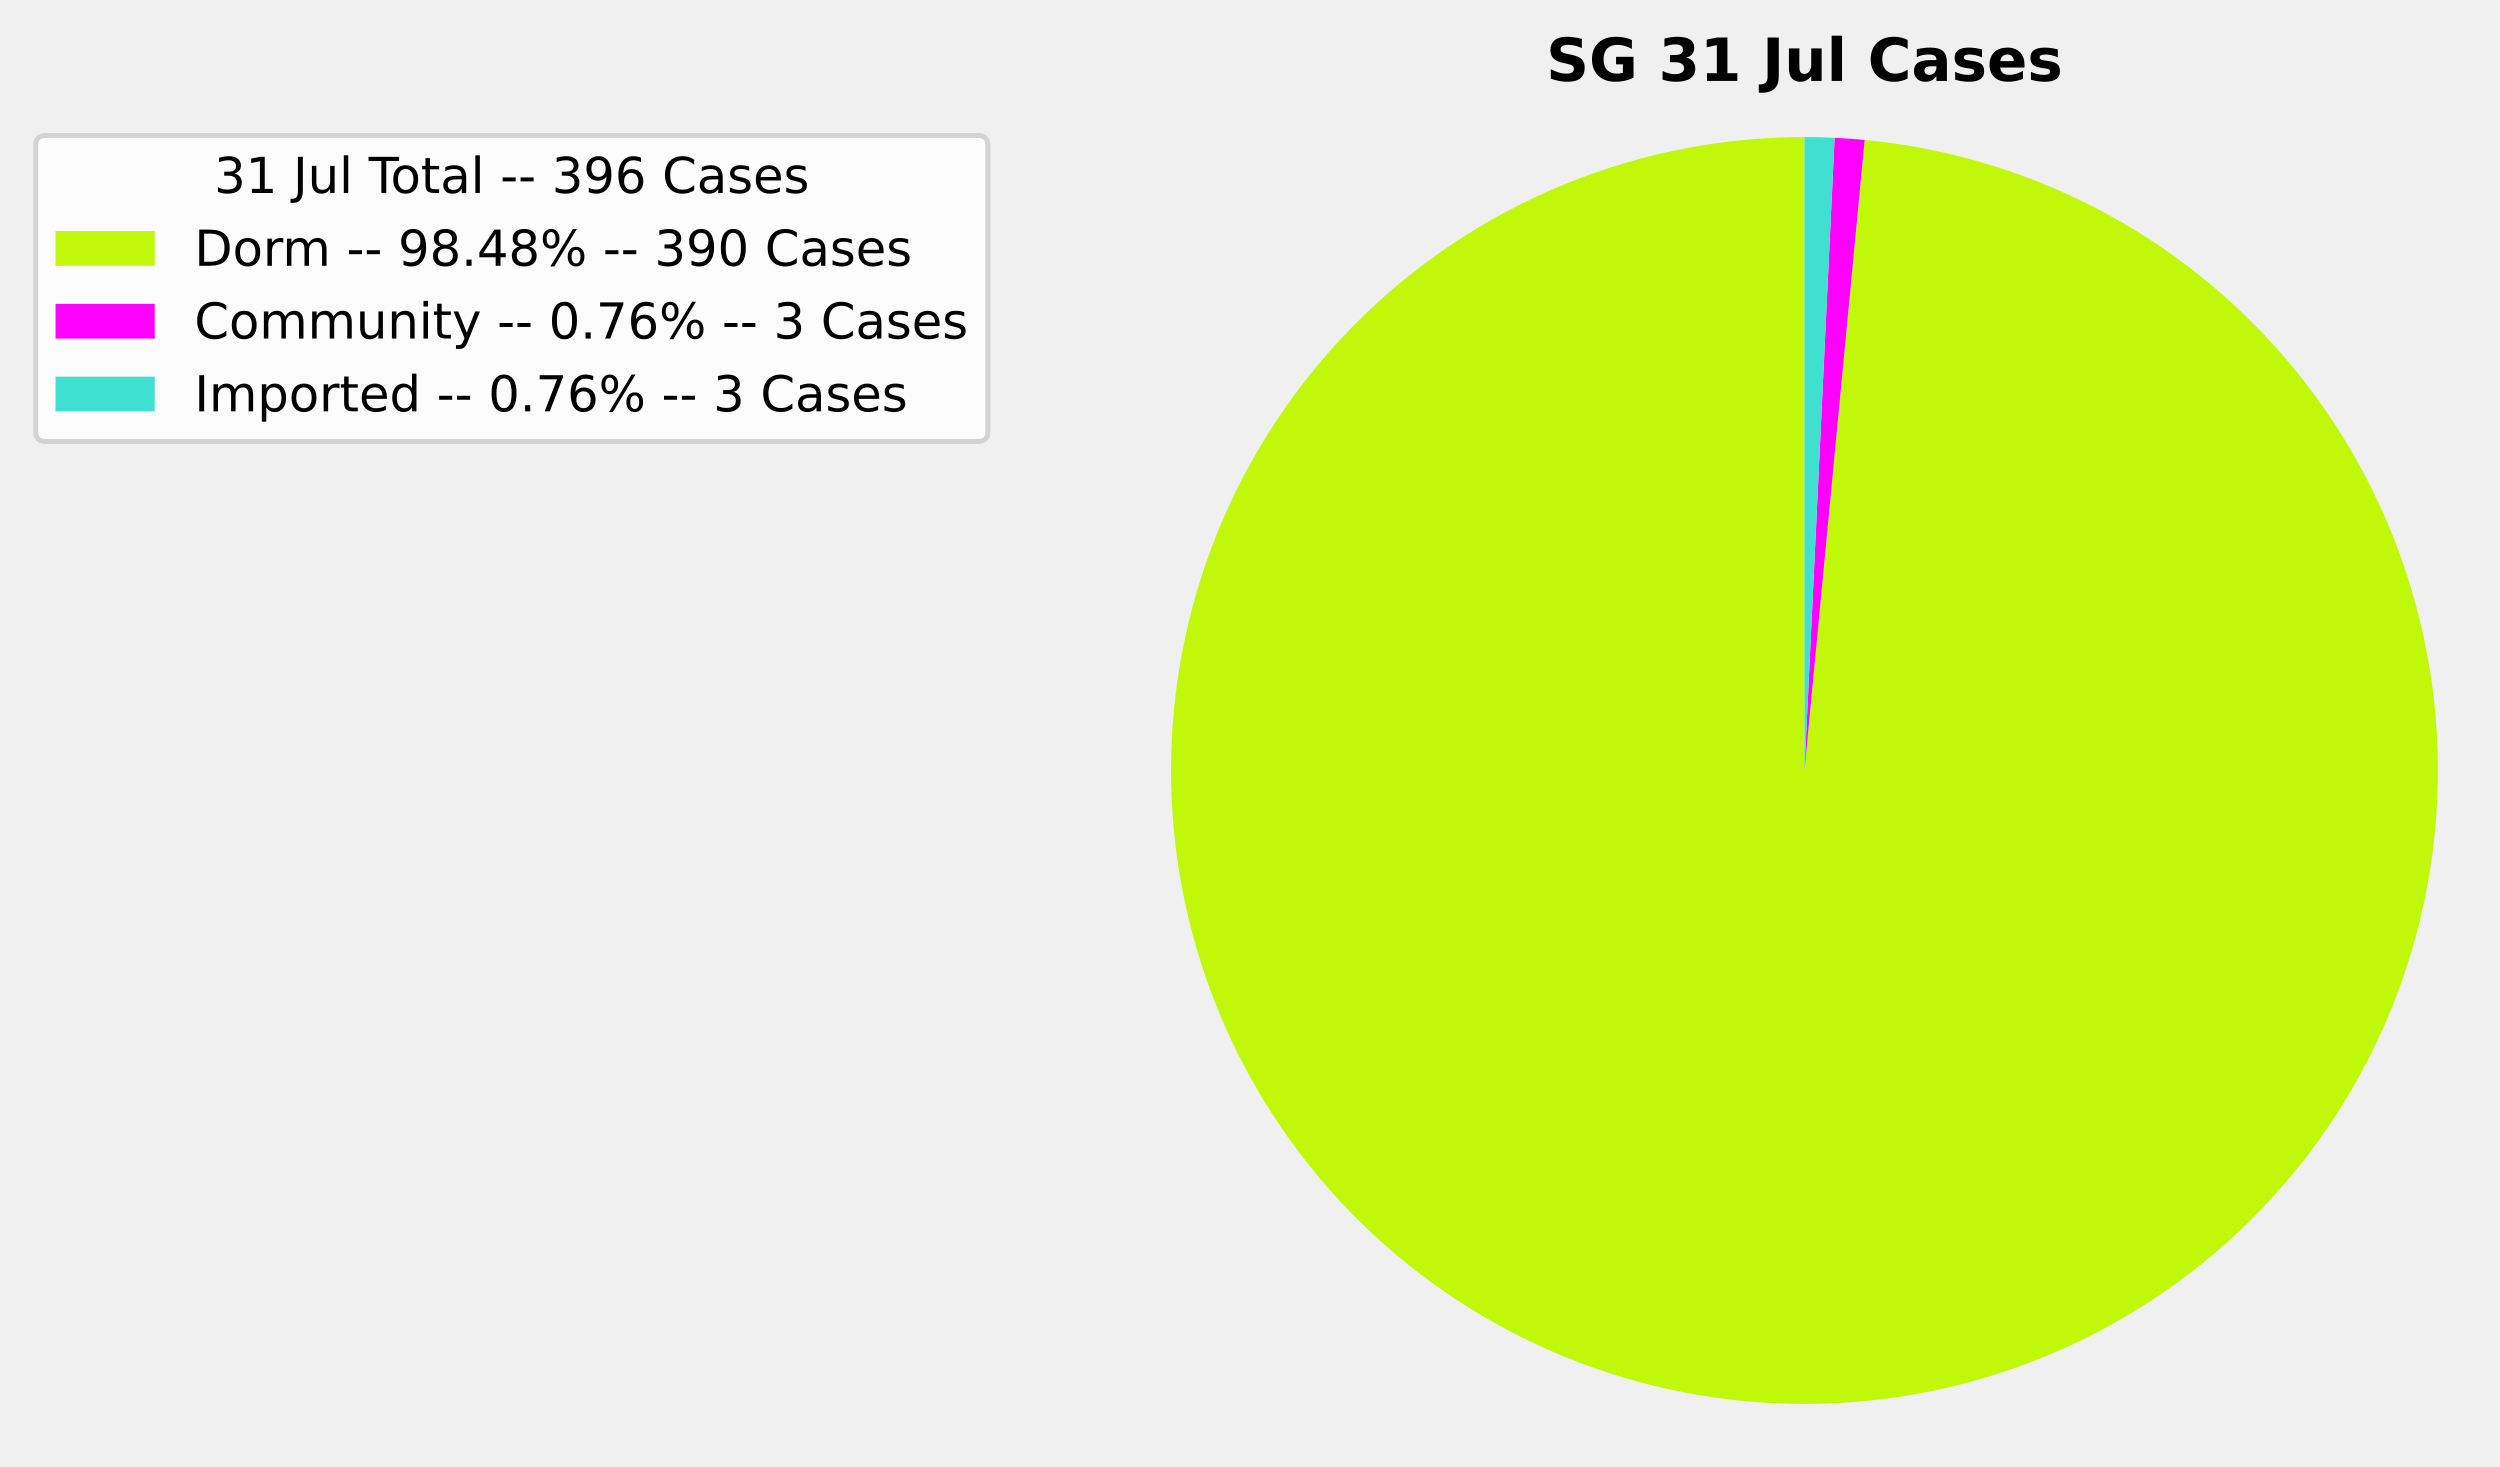
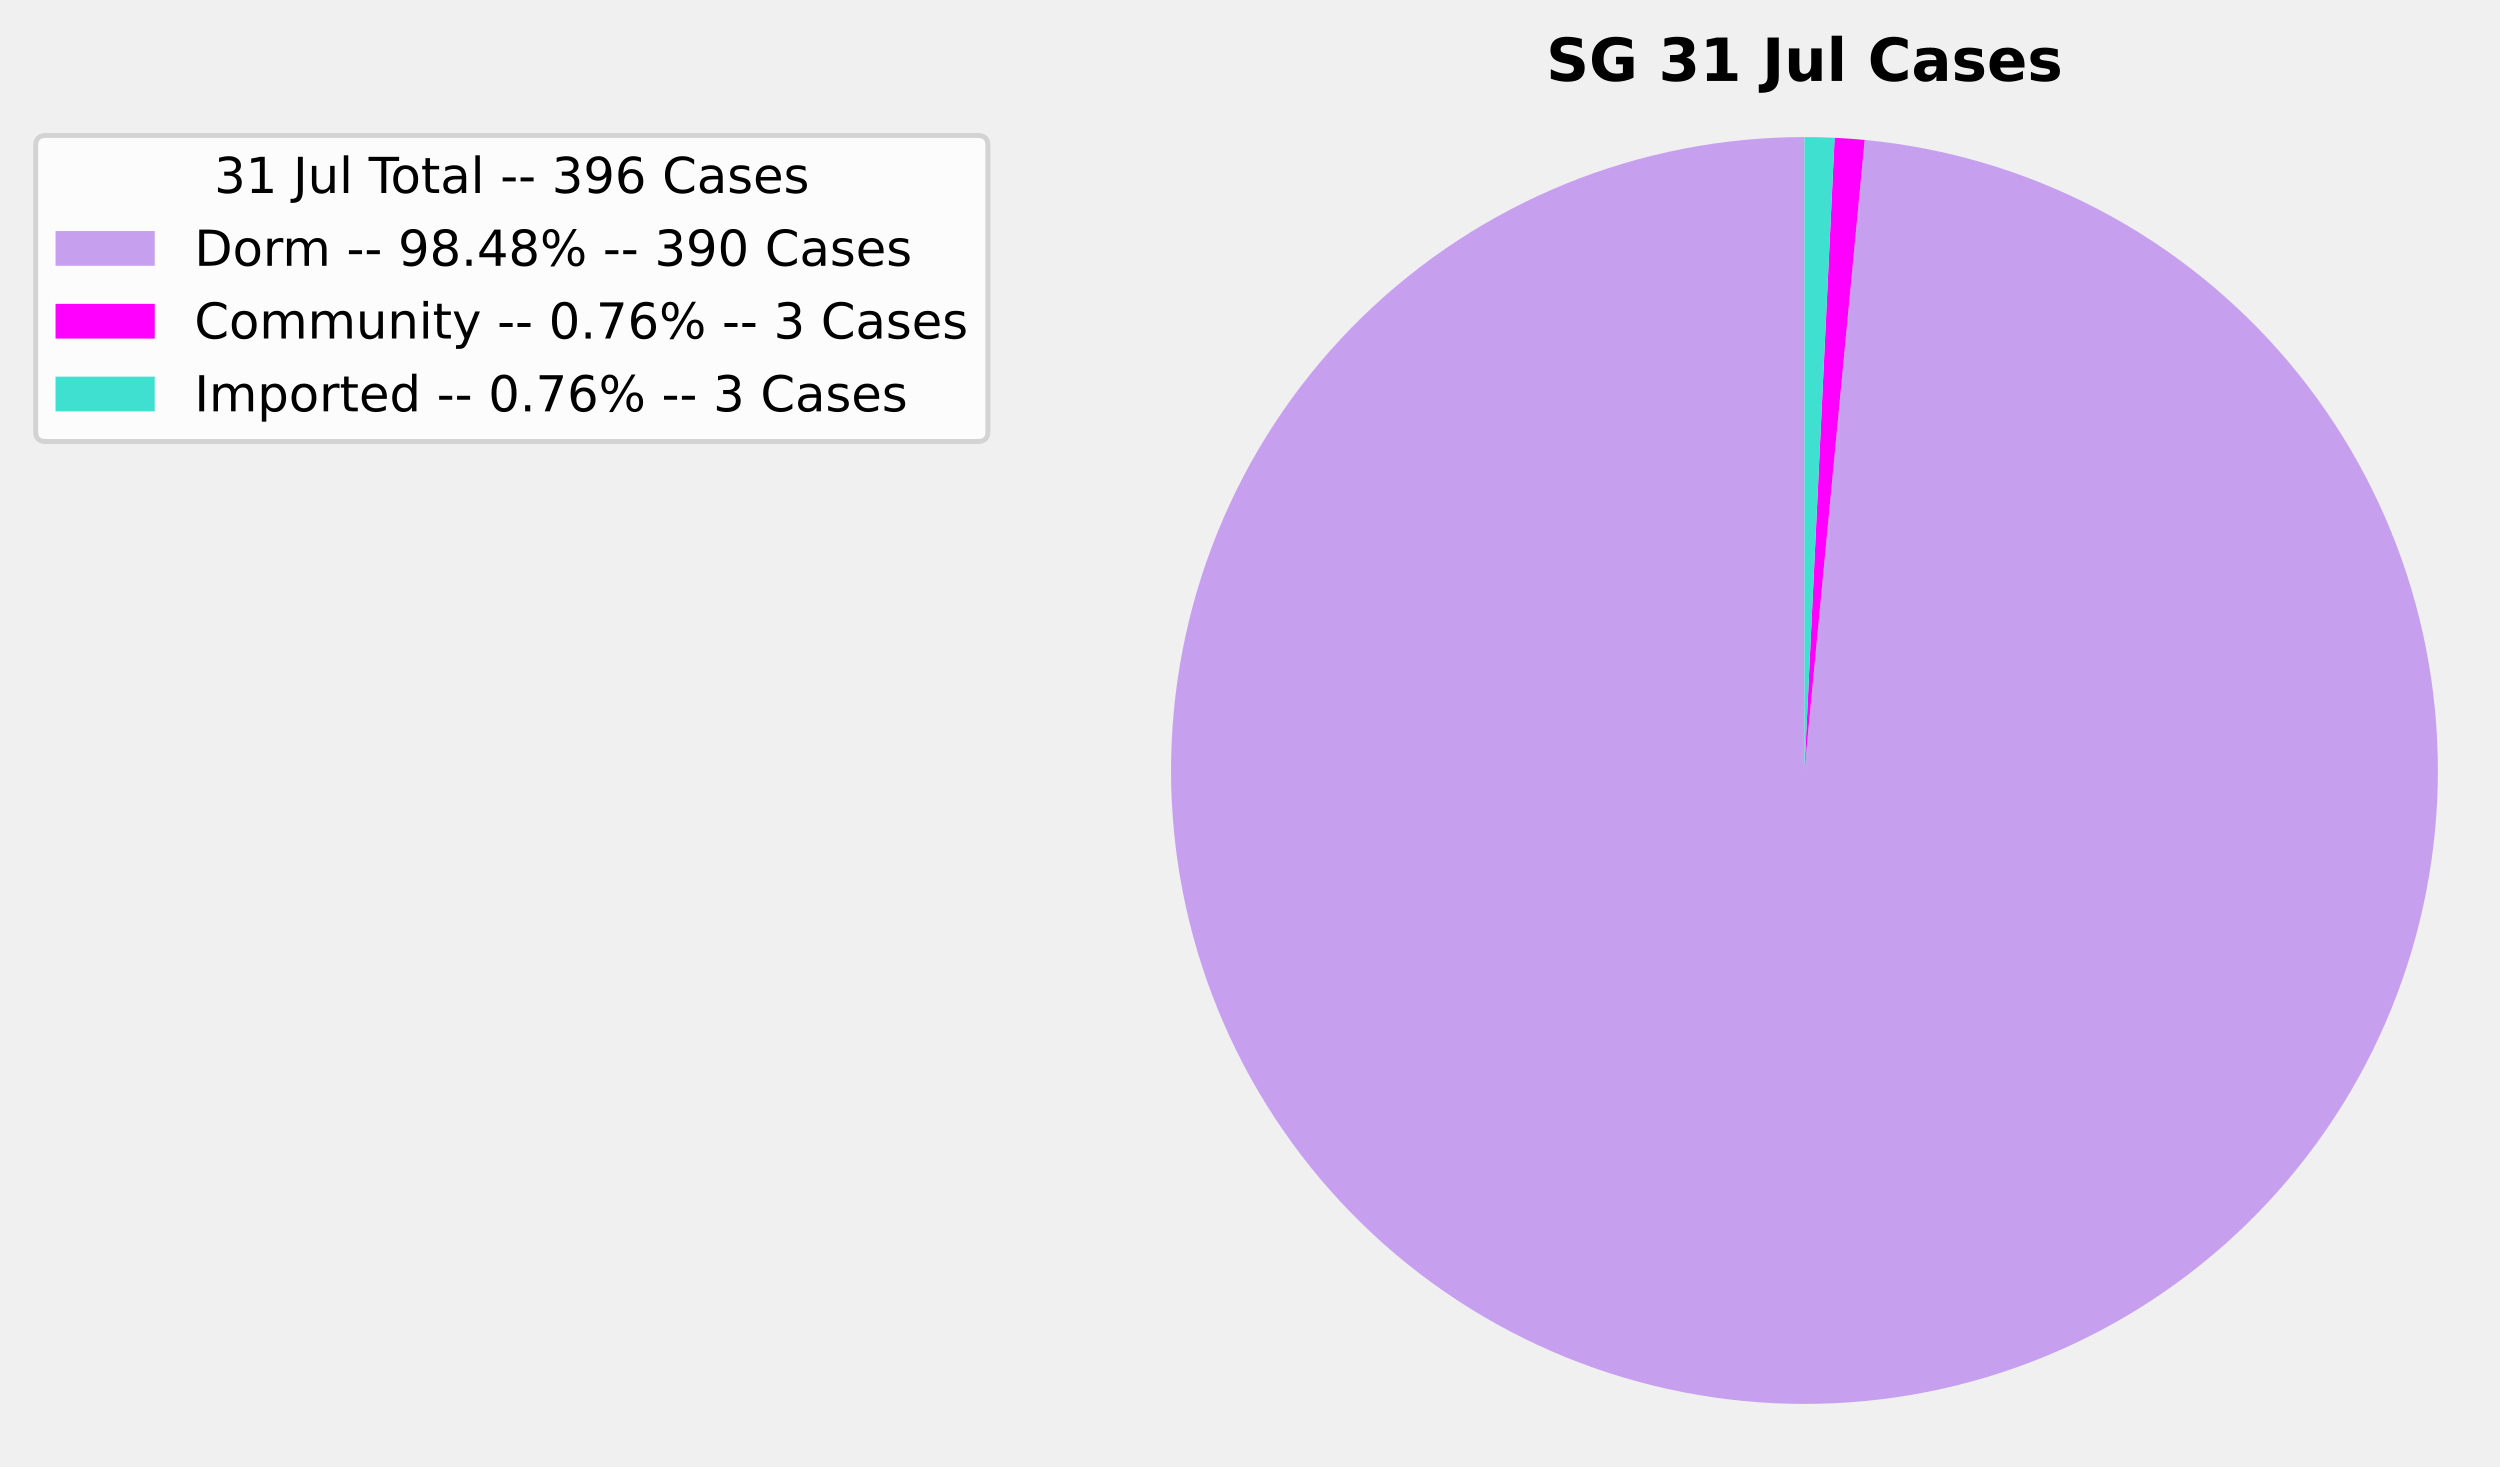
<svg xmlns="http://www.w3.org/2000/svg" xmlns:xlink="http://www.w3.org/1999/xlink" height="295.63pt" version="1.1" viewBox="0 0 504.133 295.63" width="504.133pt">
  <defs>
    <style type="text/css">
*{stroke-linecap:butt;stroke-linejoin:round;}
  </style>
  </defs>
  <g id="figure_1">
    <g id="patch_1">
      <path d="M -0 295.63  L 504.133 295.63  L 504.133 0  L -0 0  z " style="fill:none;" />
    </g>
    <g id="axes_1">
      <g id="patch_2">
-         <path d="M 363.877 27.64  C 347.358 27.64 330.996 30.844 315.698 37.075  C 300.4 43.305 286.455 52.444 274.636 63.984  C 262.818 75.525 253.35 89.248 246.757 104.394  C 240.165 119.539 236.572 135.821 236.179 152.334  C 235.786 168.848 238.6 185.282 244.464 200.724  C 250.329 216.166 259.133 230.325 270.389 242.414  C 281.645 254.504 295.139 264.296 310.124 271.247  C 325.108 278.198 341.299 282.177 357.799 282.963  C 374.298 283.749 390.794 281.327 406.372 275.832  C 421.949 270.337 436.313 261.871 448.667 250.907  C 461.021 239.942 471.132 226.684 478.438 211.869  C 485.743 197.055 490.106 180.963 491.285 164.487  C 492.463 148.011 490.435 131.461 485.312 115.758  C 480.188 100.054 472.068 85.492 461.4 72.881  C 450.732 60.27 437.719 49.846 423.082 42.19  C 408.445 34.534 392.462 29.789 376.018 28.219  L 363.877 155.374  L 363.877 27.64  z " style="fill:#c1f80a;" />
+         <path d="M 363.877 27.64  C 347.358 27.64 330.996 30.844 315.698 37.075  C 300.4 43.305 286.455 52.444 274.636 63.984  C 262.818 75.525 253.35 89.248 246.757 104.394  C 240.165 119.539 236.572 135.821 236.179 152.334  C 235.786 168.848 238.6 185.282 244.464 200.724  C 250.329 216.166 259.133 230.325 270.389 242.414  C 281.645 254.504 295.139 264.296 310.124 271.247  C 325.108 278.198 341.299 282.177 357.799 282.963  C 374.298 283.749 390.794 281.327 406.372 275.832  C 421.949 270.337 436.313 261.871 448.667 250.907  C 461.021 239.942 471.132 226.684 478.438 211.869  C 485.743 197.055 490.106 180.963 491.285 164.487  C 492.463 148.011 490.435 131.461 485.312 115.758  C 480.188 100.054 472.068 85.492 461.4 72.881  C 450.732 60.27 437.719 49.846 423.082 42.19  C 408.445 34.534 392.462 29.789 376.018 28.219  L 363.877 155.374  L 363.877 27.64  z " style="fill:#c79fef;" />
      </g>
      <g id="patch_3">
        <path d="M 376.018 28.219  C 375.01 28.122 374 28.038 372.989 27.966  C 371.978 27.894 370.967 27.833 369.954 27.785  L 363.877 155.374  L 376.018 28.219  z " style="fill:#ff00ff;" />
      </g>
      <g id="patch_4">
        <path d="M 369.954 27.785  C 368.942 27.737 367.929 27.701 366.916 27.677  C 365.903 27.652 364.89 27.64 363.877 27.64  L 363.877 155.374  L 369.954 27.785  z " style="fill:#40e0d0;" />
      </g>
      <g id="matplotlib.axis_1" />
      <g id="matplotlib.axis_2" />
      <g id="text_1">
        <defs>
          <path d="M 59.906 70.609  L 59.906 55.172  Q 53.906 57.859 48.188 59.219  Q 42.484 60.594 37.406 60.594  Q 30.672 60.594 27.438 58.734  Q 24.219 56.891 24.219 52.984  Q 24.219 50.047 26.391 48.406  Q 28.562 46.781 34.281 45.609  L 42.281 44  Q 54.438 41.547 59.562 36.562  Q 64.703 31.594 64.703 22.406  Q 64.703 10.359 57.547 4.469  Q 50.391 -1.422 35.688 -1.422  Q 28.766 -1.422 21.781 -0.094  Q 14.797 1.219 7.812 3.812  L 7.812 19.672  Q 14.797 15.969 21.312 14.078  Q 27.828 12.203 33.891 12.203  Q 40.047 12.203 43.312 14.25  Q 46.578 16.312 46.578 20.125  Q 46.578 23.531 44.359 25.391  Q 42.141 27.25 35.5 28.719  L 28.219 30.328  Q 17.281 32.672 12.219 37.797  Q 7.172 42.922 7.172 51.609  Q 7.172 62.5 14.203 68.359  Q 21.234 74.219 34.422 74.219  Q 40.438 74.219 46.781 73.312  Q 53.125 72.406 59.906 70.609  z " id="DejaVuSans-Bold-83" />
          <path d="M 74.703 5.422  Q 67.672 2 60.109 0.281  Q 52.547 -1.422 44.484 -1.422  Q 26.266 -1.422 15.625 8.766  Q 4.984 18.953 4.984 36.375  Q 4.984 54 15.812 64.109  Q 26.656 74.219 45.516 74.219  Q 52.781 74.219 59.438 72.844  Q 66.109 71.484 72.016 68.797  L 72.016 53.719  Q 65.922 57.172 59.891 58.875  Q 53.859 60.594 47.797 60.594  Q 36.578 60.594 30.5 54.312  Q 24.422 48.047 24.422 36.375  Q 24.422 24.812 30.281 18.5  Q 36.141 12.203 46.922 12.203  Q 49.859 12.203 52.375 12.562  Q 54.891 12.938 56.891 13.719  L 56.891 27.875  L 45.406 27.875  L 45.406 40.484  L 74.703 40.484  z " id="DejaVuSans-Bold-71" />
          <path id="DejaVuSans-Bold-32" />
          <path d="M 46.578 39.312  Q 53.953 37.406 57.781 32.688  Q 61.625 27.984 61.625 20.703  Q 61.625 9.859 53.312 4.219  Q 45.016 -1.422 29.109 -1.422  Q 23.484 -1.422 17.844 -0.516  Q 12.203 0.391 6.688 2.203  L 6.688 16.703  Q 11.969 14.062 17.156 12.719  Q 22.359 11.375 27.391 11.375  Q 34.859 11.375 38.844 13.953  Q 42.828 16.547 42.828 21.391  Q 42.828 26.375 38.75 28.938  Q 34.672 31.5 26.703 31.5  L 19.188 31.5  L 19.188 43.609  L 27.094 43.609  Q 34.188 43.609 37.641 45.828  Q 41.109 48.047 41.109 52.594  Q 41.109 56.781 37.734 59.078  Q 34.375 61.375 28.219 61.375  Q 23.688 61.375 19.047 60.344  Q 14.406 59.328 9.812 57.328  L 9.812 71.094  Q 15.375 72.656 20.844 73.438  Q 26.312 74.219 31.594 74.219  Q 45.797 74.219 52.844 69.547  Q 59.906 64.891 59.906 55.516  Q 59.906 49.125 56.531 45.047  Q 53.172 40.969 46.578 39.312  z " id="DejaVuSans-Bold-51" />
          <path d="M 11.719 12.984  L 28.328 12.984  L 28.328 60.109  L 11.281 56.594  L 11.281 69.391  L 28.219 72.906  L 46.094 72.906  L 46.094 12.984  L 62.703 12.984  L 62.703 0  L 11.719 0  z " id="DejaVuSans-Bold-49" />
          <path d="M 9.188 72.906  L 27.984 72.906  L 27.984 7.078  Q 27.984 -6.547 20.578 -13.281  Q 13.188 -20.016 -1.812 -20.016  L -5.609 -20.016  L -5.609 -5.812  L -2.688 -5.812  Q 3.172 -5.812 6.172 -2.531  Q 9.188 0.734 9.188 7.078  z " id="DejaVuSans-Bold-74" />
          <path d="M 7.812 21.297  L 7.812 54.688  L 25.391 54.688  L 25.391 49.219  Q 25.391 44.781 25.344 38.062  Q 25.297 31.344 25.297 29.109  Q 25.297 22.516 25.641 19.609  Q 25.984 16.703 26.812 15.375  Q 27.875 13.672 29.609 12.734  Q 31.344 11.812 33.594 11.812  Q 39.062 11.812 42.188 16.016  Q 45.312 20.219 45.312 27.688  L 45.312 54.688  L 62.797 54.688  L 62.797 0  L 45.312 0  L 45.312 7.906  Q 41.359 3.125 36.938 0.844  Q 32.516 -1.422 27.203 -1.422  Q 17.719 -1.422 12.766 4.391  Q 7.812 10.203 7.812 21.297  z " id="DejaVuSans-Bold-117" />
          <path d="M 8.406 75.984  L 25.875 75.984  L 25.875 0  L 8.406 0  z " id="DejaVuSans-Bold-108" />
          <path d="M 67 4  Q 61.812 1.312 56.203 -0.047  Q 50.594 -1.422 44.484 -1.422  Q 26.266 -1.422 15.625 8.766  Q 4.984 18.953 4.984 36.375  Q 4.984 53.859 15.625 64.031  Q 26.266 74.219 44.484 74.219  Q 50.594 74.219 56.203 72.844  Q 61.812 71.484 67 68.797  L 67 53.719  Q 61.766 57.281 56.688 58.938  Q 51.609 60.594 46 60.594  Q 35.938 60.594 30.172 54.141  Q 24.422 47.703 24.422 36.375  Q 24.422 25.094 30.172 18.641  Q 35.938 12.203 46 12.203  Q 51.609 12.203 56.688 13.859  Q 61.766 15.531 67 19.094  z " id="DejaVuSans-Bold-67" />
          <path d="M 32.906 24.609  Q 27.438 24.609 24.672 22.75  Q 21.922 20.906 21.922 17.281  Q 21.922 13.969 24.141 12.078  Q 26.375 10.203 30.328 10.203  Q 35.25 10.203 38.625 13.734  Q 42 17.281 42 22.609  L 42 24.609  z M 59.625 31.203  L 59.625 0  L 42 0  L 42 8.109  Q 38.484 3.125 34.078 0.844  Q 29.688 -1.422 23.391 -1.422  Q 14.891 -1.422 9.594 3.531  Q 4.297 8.5 4.297 16.406  Q 4.297 26.031 10.906 30.516  Q 17.531 35.016 31.688 35.016  L 42 35.016  L 42 36.375  Q 42 40.531 38.719 42.453  Q 35.453 44.391 28.516 44.391  Q 22.906 44.391 18.062 43.266  Q 13.234 42.141 9.078 39.891  L 9.078 53.219  Q 14.703 54.594 20.359 55.297  Q 26.031 56 31.688 56  Q 46.484 56 53.047 50.172  Q 59.625 44.344 59.625 31.203  z " id="DejaVuSans-Bold-97" />
          <path d="M 51.125 52.984  L 51.125 39.703  Q 45.516 42.047 40.281 43.219  Q 35.062 44.391 30.422 44.391  Q 25.438 44.391 23.016 43.141  Q 20.609 41.891 20.609 39.312  Q 20.609 37.203 22.438 36.078  Q 24.266 34.969 29 34.422  L 32.078 33.984  Q 45.516 32.281 50.141 28.375  Q 54.781 24.469 54.781 16.109  Q 54.781 7.375 48.328 2.969  Q 41.891 -1.422 29.109 -1.422  Q 23.688 -1.422 17.891 -0.562  Q 12.109 0.297 6 2  L 6 15.281  Q 11.234 12.75 16.719 11.469  Q 22.219 10.203 27.875 10.203  Q 33.016 10.203 35.594 11.609  Q 38.188 13.031 38.188 15.828  Q 38.188 18.172 36.406 19.312  Q 34.625 20.453 29.297 21.094  L 26.219 21.484  Q 14.547 22.953 9.859 26.906  Q 5.172 30.859 5.172 38.922  Q 5.172 47.609 11.125 51.797  Q 17.094 56 29.391 56  Q 34.234 56 39.547 55.266  Q 44.875 54.547 51.125 52.984  z " id="DejaVuSans-Bold-115" />
          <path d="M 62.984 27.484  L 62.984 22.516  L 22.125 22.516  Q 22.75 16.359 26.562 13.281  Q 30.375 10.203 37.203 10.203  Q 42.719 10.203 48.5 11.844  Q 54.297 13.484 60.406 16.797  L 60.406 3.328  Q 54.203 0.984 48 -0.219  Q 41.797 -1.422 35.594 -1.422  Q 20.75 -1.422 12.516 6.125  Q 4.297 13.672 4.297 27.297  Q 4.297 40.672 12.375 48.328  Q 20.453 56 34.625 56  Q 47.516 56 55.25 48.234  Q 62.984 40.484 62.984 27.484  z M 45.016 33.297  Q 45.016 38.281 42.109 41.328  Q 39.203 44.391 34.516 44.391  Q 29.438 44.391 26.266 41.531  Q 23.094 38.672 22.312 33.297  z " id="DejaVuSans-Bold-101" />
        </defs>
        <g transform="translate(311.791 16.31812)scale(0.12 -0.12)">
          <use xlink:href="#DejaVuSans-Bold-83" />
          <use x="72.021" xlink:href="#DejaVuSans-Bold-71" />
          <use x="154.102" xlink:href="#DejaVuSans-Bold-32" />
          <use x="188.916" xlink:href="#DejaVuSans-Bold-51" />
          <use x="258.496" xlink:href="#DejaVuSans-Bold-49" />
          <use x="328.076" xlink:href="#DejaVuSans-Bold-32" />
          <use x="362.891" xlink:href="#DejaVuSans-Bold-74" />
          <use x="400.098" xlink:href="#DejaVuSans-Bold-117" />
          <use x="471.289" xlink:href="#DejaVuSans-Bold-108" />
          <use x="505.566" xlink:href="#DejaVuSans-Bold-32" />
          <use x="540.381" xlink:href="#DejaVuSans-Bold-67" />
          <use x="613.77" xlink:href="#DejaVuSans-Bold-97" />
          <use x="681.25" xlink:href="#DejaVuSans-Bold-115" />
          <use x="740.771" xlink:href="#DejaVuSans-Bold-101" />
          <use x="808.594" xlink:href="#DejaVuSans-Bold-115" />
        </g>
      </g>
      <g id="legend_1">
        <g id="patch_5">
          <path d="M 9.2 89.031  L 197.209 89.031  Q 199.209 89.031 199.209 87.031  L 199.209 29.318  Q 199.209 27.318 197.209 27.318  L 9.2 27.318  Q 7.2 27.318 7.2 29.318  L 7.2 87.031  Q 7.2 89.031 9.2 89.031  z " style="fill:#ffffff;opacity:0.8;stroke:#cccccc;stroke-linejoin:miter;" />
        </g>
        <g id="text_2">
          <defs>
            <path d="M 40.578 39.312  Q 47.656 37.797 51.625 33  Q 55.609 28.219 55.609 21.188  Q 55.609 10.406 48.188 4.484  Q 40.766 -1.422 27.094 -1.422  Q 22.516 -1.422 17.656 -0.516  Q 12.797 0.391 7.625 2.203  L 7.625 11.719  Q 11.719 9.328 16.594 8.109  Q 21.484 6.891 26.812 6.891  Q 36.078 6.891 40.938 10.547  Q 45.797 14.203 45.797 21.188  Q 45.797 27.641 41.281 31.266  Q 36.766 34.906 28.719 34.906  L 20.219 34.906  L 20.219 43.016  L 29.109 43.016  Q 36.375 43.016 40.234 45.922  Q 44.094 48.828 44.094 54.297  Q 44.094 59.906 40.109 62.906  Q 36.141 65.922 28.719 65.922  Q 24.656 65.922 20.016 65.031  Q 15.375 64.156 9.812 62.312  L 9.812 71.094  Q 15.438 72.656 20.344 73.438  Q 25.25 74.219 29.594 74.219  Q 40.828 74.219 47.359 69.109  Q 53.906 64.016 53.906 55.328  Q 53.906 49.266 50.438 45.094  Q 46.969 40.922 40.578 39.312  z " id="DejaVuSans-51" />
            <path d="M 12.406 8.297  L 28.516 8.297  L 28.516 63.922  L 10.984 60.406  L 10.984 69.391  L 28.422 72.906  L 38.281 72.906  L 38.281 8.297  L 54.391 8.297  L 54.391 0  L 12.406 0  z " id="DejaVuSans-49" />
            <path id="DejaVuSans-32" />
            <path d="M 9.812 72.906  L 19.672 72.906  L 19.672 5.078  Q 19.672 -8.109 14.672 -14.062  Q 9.672 -20.016 -1.422 -20.016  L -5.172 -20.016  L -5.172 -11.719  L -2.094 -11.719  Q 4.438 -11.719 7.125 -8.047  Q 9.812 -4.391 9.812 5.078  z " id="DejaVuSans-74" />
            <path d="M 8.5 21.578  L 8.5 54.688  L 17.484 54.688  L 17.484 21.922  Q 17.484 14.156 20.5 10.266  Q 23.531 6.391 29.594 6.391  Q 36.859 6.391 41.078 11.031  Q 45.312 15.672 45.312 23.688  L 45.312 54.688  L 54.297 54.688  L 54.297 0  L 45.312 0  L 45.312 8.406  Q 42.047 3.422 37.719 1  Q 33.406 -1.422 27.688 -1.422  Q 18.266 -1.422 13.375 4.438  Q 8.5 10.297 8.5 21.578  z M 31.109 56  z " id="DejaVuSans-117" />
            <path d="M 9.422 75.984  L 18.406 75.984  L 18.406 0  L 9.422 0  z " id="DejaVuSans-108" />
            <path d="M -0.297 72.906  L 61.375 72.906  L 61.375 64.594  L 35.5 64.594  L 35.5 0  L 25.594 0  L 25.594 64.594  L -0.297 64.594  z " id="DejaVuSans-84" />
            <path d="M 30.609 48.391  Q 23.391 48.391 19.188 42.75  Q 14.984 37.109 14.984 27.297  Q 14.984 17.484 19.156 11.844  Q 23.344 6.203 30.609 6.203  Q 37.797 6.203 41.984 11.859  Q 46.188 17.531 46.188 27.297  Q 46.188 37.016 41.984 42.703  Q 37.797 48.391 30.609 48.391  z M 30.609 56  Q 42.328 56 49.016 48.375  Q 55.719 40.766 55.719 27.297  Q 55.719 13.875 49.016 6.219  Q 42.328 -1.422 30.609 -1.422  Q 18.844 -1.422 12.172 6.219  Q 5.516 13.875 5.516 27.297  Q 5.516 40.766 12.172 48.375  Q 18.844 56 30.609 56  z " id="DejaVuSans-111" />
            <path d="M 18.312 70.219  L 18.312 54.688  L 36.812 54.688  L 36.812 47.703  L 18.312 47.703  L 18.312 18.016  Q 18.312 11.328 20.141 9.422  Q 21.969 7.516 27.594 7.516  L 36.812 7.516  L 36.812 0  L 27.594 0  Q 17.188 0 13.234 3.875  Q 9.281 7.766 9.281 18.016  L 9.281 47.703  L 2.688 47.703  L 2.688 54.688  L 9.281 54.688  L 9.281 70.219  z " id="DejaVuSans-116" />
            <path d="M 34.281 27.484  Q 23.391 27.484 19.188 25  Q 14.984 22.516 14.984 16.5  Q 14.984 11.719 18.141 8.906  Q 21.297 6.109 26.703 6.109  Q 34.188 6.109 38.703 11.406  Q 43.219 16.703 43.219 25.484  L 43.219 27.484  z M 52.203 31.203  L 52.203 0  L 43.219 0  L 43.219 8.297  Q 40.141 3.328 35.547 0.953  Q 30.953 -1.422 24.312 -1.422  Q 15.922 -1.422 10.953 3.297  Q 6 8.016 6 15.922  Q 6 25.141 12.172 29.828  Q 18.359 34.516 30.609 34.516  L 43.219 34.516  L 43.219 35.406  Q 43.219 41.609 39.141 45  Q 35.062 48.391 27.688 48.391  Q 23 48.391 18.547 47.266  Q 14.109 46.141 10.016 43.891  L 10.016 52.203  Q 14.938 54.109 19.578 55.047  Q 24.219 56 28.609 56  Q 40.484 56 46.344 49.844  Q 52.203 43.703 52.203 31.203  z " id="DejaVuSans-97" />
            <path d="M 4.891 31.391  L 31.203 31.391  L 31.203 23.391  L 4.891 23.391  z " id="DejaVuSans-45" />
            <path d="M 10.984 1.516  L 10.984 10.5  Q 14.703 8.734 18.5 7.812  Q 22.312 6.891 25.984 6.891  Q 35.75 6.891 40.891 13.453  Q 46.047 20.016 46.781 33.406  Q 43.953 29.203 39.594 26.953  Q 35.25 24.703 29.984 24.703  Q 19.047 24.703 12.672 31.312  Q 6.297 37.938 6.297 49.422  Q 6.297 60.641 12.938 67.422  Q 19.578 74.219 30.609 74.219  Q 43.266 74.219 49.922 64.516  Q 56.594 54.828 56.594 36.375  Q 56.594 19.141 48.406 8.859  Q 40.234 -1.422 26.422 -1.422  Q 22.703 -1.422 18.891 -0.688  Q 15.094 0.047 10.984 1.516  z M 30.609 32.422  Q 37.25 32.422 41.125 36.953  Q 45.016 41.5 45.016 49.422  Q 45.016 57.281 41.125 61.844  Q 37.25 66.406 30.609 66.406  Q 23.969 66.406 20.094 61.844  Q 16.219 57.281 16.219 49.422  Q 16.219 41.5 20.094 36.953  Q 23.969 32.422 30.609 32.422  z " id="DejaVuSans-57" />
            <path d="M 33.016 40.375  Q 26.375 40.375 22.484 35.828  Q 18.609 31.297 18.609 23.391  Q 18.609 15.531 22.484 10.953  Q 26.375 6.391 33.016 6.391  Q 39.656 6.391 43.531 10.953  Q 47.406 15.531 47.406 23.391  Q 47.406 31.297 43.531 35.828  Q 39.656 40.375 33.016 40.375  z M 52.594 71.297  L 52.594 62.312  Q 48.875 64.062 45.094 64.984  Q 41.312 65.922 37.594 65.922  Q 27.828 65.922 22.672 59.328  Q 17.531 52.734 16.797 39.406  Q 19.672 43.656 24.016 45.922  Q 28.375 48.188 33.594 48.188  Q 44.578 48.188 50.953 41.516  Q 57.328 34.859 57.328 23.391  Q 57.328 12.156 50.688 5.359  Q 44.047 -1.422 33.016 -1.422  Q 20.359 -1.422 13.672 8.266  Q 6.984 17.969 6.984 36.375  Q 6.984 53.656 15.188 63.938  Q 23.391 74.219 37.203 74.219  Q 40.922 74.219 44.703 73.484  Q 48.484 72.75 52.594 71.297  z " id="DejaVuSans-54" />
            <path d="M 64.406 67.281  L 64.406 56.891  Q 59.422 61.531 53.781 63.812  Q 48.141 66.109 41.797 66.109  Q 29.297 66.109 22.656 58.469  Q 16.016 50.828 16.016 36.375  Q 16.016 21.969 22.656 14.328  Q 29.297 6.688 41.797 6.688  Q 48.141 6.688 53.781 8.984  Q 59.422 11.281 64.406 15.922  L 64.406 5.609  Q 59.234 2.094 53.438 0.328  Q 47.656 -1.422 41.219 -1.422  Q 24.656 -1.422 15.125 8.703  Q 5.609 18.844 5.609 36.375  Q 5.609 53.953 15.125 64.078  Q 24.656 74.219 41.219 74.219  Q 47.75 74.219 53.531 72.484  Q 59.328 70.75 64.406 67.281  z " id="DejaVuSans-67" />
            <path d="M 44.281 53.078  L 44.281 44.578  Q 40.484 46.531 36.375 47.5  Q 32.281 48.484 27.875 48.484  Q 21.188 48.484 17.844 46.438  Q 14.5 44.391 14.5 40.281  Q 14.5 37.156 16.891 35.375  Q 19.281 33.594 26.516 31.984  L 29.594 31.297  Q 39.156 29.25 43.188 25.516  Q 47.219 21.781 47.219 15.094  Q 47.219 7.469 41.188 3.016  Q 35.156 -1.422 24.609 -1.422  Q 20.219 -1.422 15.453 -0.562  Q 10.688 0.297 5.422 2  L 5.422 11.281  Q 10.406 8.688 15.234 7.391  Q 20.062 6.109 24.812 6.109  Q 31.156 6.109 34.562 8.281  Q 37.984 10.453 37.984 14.406  Q 37.984 18.062 35.516 20.016  Q 33.062 21.969 24.703 23.781  L 21.578 24.516  Q 13.234 26.266 9.516 29.906  Q 5.812 33.547 5.812 39.891  Q 5.812 47.609 11.281 51.797  Q 16.75 56 26.812 56  Q 31.781 56 36.172 55.266  Q 40.578 54.547 44.281 53.078  z " id="DejaVuSans-115" />
            <path d="M 56.203 29.594  L 56.203 25.203  L 14.891 25.203  Q 15.484 15.922 20.484 11.062  Q 25.484 6.203 34.422 6.203  Q 39.594 6.203 44.453 7.469  Q 49.312 8.734 54.109 11.281  L 54.109 2.781  Q 49.266 0.734 44.188 -0.344  Q 39.109 -1.422 33.891 -1.422  Q 20.797 -1.422 13.156 6.188  Q 5.516 13.812 5.516 26.812  Q 5.516 40.234 12.766 48.109  Q 20.016 56 32.328 56  Q 43.359 56 49.781 48.891  Q 56.203 41.797 56.203 29.594  z M 47.219 32.234  Q 47.125 39.594 43.094 43.984  Q 39.062 48.391 32.422 48.391  Q 24.906 48.391 20.391 44.141  Q 15.875 39.891 15.188 32.172  z " id="DejaVuSans-101" />
          </defs>
          <g transform="translate(43.19453 38.91656)scale(0.1 -0.1)">
            <use xlink:href="#DejaVuSans-51" />
            <use x="63.623" xlink:href="#DejaVuSans-49" />
            <use x="127.246" xlink:href="#DejaVuSans-32" />
            <use x="159.033" xlink:href="#DejaVuSans-74" />
            <use x="188.525" xlink:href="#DejaVuSans-117" />
            <use x="251.904" xlink:href="#DejaVuSans-108" />
            <use x="279.688" xlink:href="#DejaVuSans-32" />
            <use x="311.475" xlink:href="#DejaVuSans-84" />
            <use x="355.559" xlink:href="#DejaVuSans-111" />
            <use x="416.74" xlink:href="#DejaVuSans-116" />
            <use x="455.949" xlink:href="#DejaVuSans-97" />
            <use x="517.229" xlink:href="#DejaVuSans-108" />
            <use x="545.012" xlink:href="#DejaVuSans-32" />
            <use x="576.799" xlink:href="#DejaVuSans-45" />
            <use x="612.883" xlink:href="#DejaVuSans-45" />
            <use x="648.967" xlink:href="#DejaVuSans-32" />
            <use x="680.754" xlink:href="#DejaVuSans-51" />
            <use x="744.377" xlink:href="#DejaVuSans-57" />
            <use x="808" xlink:href="#DejaVuSans-54" />
            <use x="871.623" xlink:href="#DejaVuSans-32" />
            <use x="903.41" xlink:href="#DejaVuSans-67" />
            <use x="973.234" xlink:href="#DejaVuSans-97" />
            <use x="1034.514" xlink:href="#DejaVuSans-115" />
            <use x="1086.613" xlink:href="#DejaVuSans-101" />
            <use x="1148.137" xlink:href="#DejaVuSans-115" />
          </g>
        </g>
        <g id="patch_6">
-           <path d="M 11.2 53.595  L 31.2 53.595  L 31.2 46.595  L 11.2 46.595  z " style="fill:#c1f80a;" />
+           <path d="M 11.2 53.595  L 31.2 53.595  L 31.2 46.595  L 11.2 46.595  z " style="fill:#c79fef;" />
        </g>
        <g id="text_3">
          <defs>
            <path d="M 19.672 64.797  L 19.672 8.109  L 31.594 8.109  Q 46.688 8.109 53.688 14.938  Q 60.688 21.781 60.688 36.531  Q 60.688 51.172 53.688 57.984  Q 46.688 64.797 31.594 64.797  z M 9.812 72.906  L 30.078 72.906  Q 51.266 72.906 61.172 64.094  Q 71.094 55.281 71.094 36.531  Q 71.094 17.672 61.125 8.828  Q 51.172 0 30.078 0  L 9.812 0  z " id="DejaVuSans-68" />
            <path d="M 41.109 46.297  Q 39.594 47.172 37.812 47.578  Q 36.031 48 33.891 48  Q 26.266 48 22.188 43.047  Q 18.109 38.094 18.109 28.812  L 18.109 0  L 9.078 0  L 9.078 54.688  L 18.109 54.688  L 18.109 46.188  Q 20.953 51.172 25.484 53.578  Q 30.031 56 36.531 56  Q 37.453 56 38.578 55.875  Q 39.703 55.766 41.062 55.516  z " id="DejaVuSans-114" />
            <path d="M 52 44.188  Q 55.375 50.25 60.062 53.125  Q 64.75 56 71.094 56  Q 79.641 56 84.281 50.016  Q 88.922 44.047 88.922 33.016  L 88.922 0  L 79.891 0  L 79.891 32.719  Q 79.891 40.578 77.094 44.375  Q 74.312 48.188 68.609 48.188  Q 61.625 48.188 57.562 43.547  Q 53.516 38.922 53.516 30.906  L 53.516 0  L 44.484 0  L 44.484 32.719  Q 44.484 40.625 41.703 44.406  Q 38.922 48.188 33.109 48.188  Q 26.219 48.188 22.156 43.531  Q 18.109 38.875 18.109 30.906  L 18.109 0  L 9.078 0  L 9.078 54.688  L 18.109 54.688  L 18.109 46.188  Q 21.188 51.219 25.484 53.609  Q 29.781 56 35.688 56  Q 41.656 56 45.828 52.969  Q 50 49.953 52 44.188  z " id="DejaVuSans-109" />
            <path d="M 31.781 34.625  Q 24.75 34.625 20.719 30.859  Q 16.703 27.094 16.703 20.516  Q 16.703 13.922 20.719 10.156  Q 24.75 6.391 31.781 6.391  Q 38.812 6.391 42.859 10.172  Q 46.922 13.969 46.922 20.516  Q 46.922 27.094 42.891 30.859  Q 38.875 34.625 31.781 34.625  z M 21.922 38.812  Q 15.578 40.375 12.031 44.719  Q 8.5 49.078 8.5 55.328  Q 8.5 64.062 14.719 69.141  Q 20.953 74.219 31.781 74.219  Q 42.672 74.219 48.875 69.141  Q 55.078 64.062 55.078 55.328  Q 55.078 49.078 51.531 44.719  Q 48 40.375 41.703 38.812  Q 48.828 37.156 52.797 32.312  Q 56.781 27.484 56.781 20.516  Q 56.781 9.906 50.312 4.234  Q 43.844 -1.422 31.781 -1.422  Q 19.734 -1.422 13.25 4.234  Q 6.781 9.906 6.781 20.516  Q 6.781 27.484 10.781 32.312  Q 14.797 37.156 21.922 38.812  z M 18.312 54.391  Q 18.312 48.734 21.844 45.562  Q 25.391 42.391 31.781 42.391  Q 38.141 42.391 41.719 45.562  Q 45.312 48.734 45.312 54.391  Q 45.312 60.062 41.719 63.234  Q 38.141 66.406 31.781 66.406  Q 25.391 66.406 21.844 63.234  Q 18.312 60.062 18.312 54.391  z " id="DejaVuSans-56" />
            <path d="M 10.688 12.406  L 21 12.406  L 21 0  L 10.688 0  z " id="DejaVuSans-46" />
            <path d="M 37.797 64.312  L 12.891 25.391  L 37.797 25.391  z M 35.203 72.906  L 47.609 72.906  L 47.609 25.391  L 58.016 25.391  L 58.016 17.188  L 47.609 17.188  L 47.609 0  L 37.797 0  L 37.797 17.188  L 4.891 17.188  L 4.891 26.703  z " id="DejaVuSans-52" />
            <path d="M 72.703 32.078  Q 68.453 32.078 66.031 28.469  Q 63.625 24.859 63.625 18.406  Q 63.625 12.062 66.031 8.422  Q 68.453 4.781 72.703 4.781  Q 76.859 4.781 79.266 8.422  Q 81.688 12.062 81.688 18.406  Q 81.688 24.812 79.266 28.438  Q 76.859 32.078 72.703 32.078  z M 72.703 38.281  Q 80.422 38.281 84.953 32.906  Q 89.5 27.547 89.5 18.406  Q 89.5 9.281 84.938 3.922  Q 80.375 -1.422 72.703 -1.422  Q 64.891 -1.422 60.344 3.922  Q 55.812 9.281 55.812 18.406  Q 55.812 27.594 60.375 32.938  Q 64.938 38.281 72.703 38.281  z M 22.312 68.016  Q 18.109 68.016 15.688 64.375  Q 13.281 60.75 13.281 54.391  Q 13.281 47.953 15.672 44.328  Q 18.062 40.719 22.312 40.719  Q 26.562 40.719 28.969 44.328  Q 31.391 47.953 31.391 54.391  Q 31.391 60.688 28.953 64.344  Q 26.516 68.016 22.312 68.016  z M 66.406 74.219  L 74.219 74.219  L 28.609 -1.422  L 20.797 -1.422  z M 22.312 74.219  Q 30.031 74.219 34.609 68.875  Q 39.203 63.531 39.203 54.391  Q 39.203 45.172 34.641 39.844  Q 30.078 34.516 22.312 34.516  Q 14.547 34.516 10.031 39.859  Q 5.516 45.219 5.516 54.391  Q 5.516 63.484 10.047 68.844  Q 14.594 74.219 22.312 74.219  z " id="DejaVuSans-37" />
            <path d="M 31.781 66.406  Q 24.172 66.406 20.328 58.906  Q 16.5 51.422 16.5 36.375  Q 16.5 21.391 20.328 13.891  Q 24.172 6.391 31.781 6.391  Q 39.453 6.391 43.281 13.891  Q 47.125 21.391 47.125 36.375  Q 47.125 51.422 43.281 58.906  Q 39.453 66.406 31.781 66.406  z M 31.781 74.219  Q 44.047 74.219 50.516 64.516  Q 56.984 54.828 56.984 36.375  Q 56.984 17.969 50.516 8.266  Q 44.047 -1.422 31.781 -1.422  Q 19.531 -1.422 13.062 8.266  Q 6.594 17.969 6.594 36.375  Q 6.594 54.828 13.062 64.516  Q 19.531 74.219 31.781 74.219  z " id="DejaVuSans-48" />
          </defs>
          <g transform="translate(39.2 53.59469)scale(0.1 -0.1)">
            <use xlink:href="#DejaVuSans-68" />
            <use x="77.002" xlink:href="#DejaVuSans-111" />
            <use x="138.184" xlink:href="#DejaVuSans-114" />
            <use x="177.547" xlink:href="#DejaVuSans-109" />
            <use x="274.959" xlink:href="#DejaVuSans-32" />
            <use x="306.746" xlink:href="#DejaVuSans-45" />
            <use x="342.83" xlink:href="#DejaVuSans-45" />
            <use x="378.914" xlink:href="#DejaVuSans-32" />
            <use x="410.701" xlink:href="#DejaVuSans-57" />
            <use x="474.324" xlink:href="#DejaVuSans-56" />
            <use x="537.947" xlink:href="#DejaVuSans-46" />
            <use x="569.734" xlink:href="#DejaVuSans-52" />
            <use x="633.357" xlink:href="#DejaVuSans-56" />
            <use x="696.98" xlink:href="#DejaVuSans-37" />
            <use x="792" xlink:href="#DejaVuSans-32" />
            <use x="823.787" xlink:href="#DejaVuSans-45" />
            <use x="859.871" xlink:href="#DejaVuSans-45" />
            <use x="895.955" xlink:href="#DejaVuSans-32" />
            <use x="927.742" xlink:href="#DejaVuSans-51" />
            <use x="991.365" xlink:href="#DejaVuSans-57" />
            <use x="1054.988" xlink:href="#DejaVuSans-48" />
            <use x="1118.611" xlink:href="#DejaVuSans-32" />
            <use x="1150.398" xlink:href="#DejaVuSans-67" />
            <use x="1220.223" xlink:href="#DejaVuSans-97" />
            <use x="1281.502" xlink:href="#DejaVuSans-115" />
            <use x="1333.602" xlink:href="#DejaVuSans-101" />
            <use x="1395.125" xlink:href="#DejaVuSans-115" />
          </g>
        </g>
        <g id="patch_7">
          <path d="M 11.2 68.273  L 31.2 68.273  L 31.2 61.273  L 11.2 61.273  z " style="fill:#ff00ff;" />
        </g>
        <g id="text_4">
          <defs>
            <path d="M 54.891 33.016  L 54.891 0  L 45.906 0  L 45.906 32.719  Q 45.906 40.484 42.875 44.328  Q 39.844 48.188 33.797 48.188  Q 26.516 48.188 22.312 43.547  Q 18.109 38.922 18.109 30.906  L 18.109 0  L 9.078 0  L 9.078 54.688  L 18.109 54.688  L 18.109 46.188  Q 21.344 51.125 25.703 53.562  Q 30.078 56 35.797 56  Q 45.219 56 50.047 50.172  Q 54.891 44.344 54.891 33.016  z " id="DejaVuSans-110" />
            <path d="M 9.422 54.688  L 18.406 54.688  L 18.406 0  L 9.422 0  z M 9.422 75.984  L 18.406 75.984  L 18.406 64.594  L 9.422 64.594  z " id="DejaVuSans-105" />
            <path d="M 32.172 -5.078  Q 28.375 -14.844 24.75 -17.812  Q 21.141 -20.797 15.094 -20.797  L 7.906 -20.797  L 7.906 -13.281  L 13.188 -13.281  Q 16.891 -13.281 18.938 -11.516  Q 21 -9.766 23.484 -3.219  L 25.094 0.875  L 2.984 54.688  L 12.5 54.688  L 29.594 11.922  L 46.688 54.688  L 56.203 54.688  z " id="DejaVuSans-121" />
            <path d="M 8.203 72.906  L 55.078 72.906  L 55.078 68.703  L 28.609 0  L 18.312 0  L 43.219 64.594  L 8.203 64.594  z " id="DejaVuSans-55" />
          </defs>
          <g transform="translate(39.2 68.27281)scale(0.1 -0.1)">
            <use xlink:href="#DejaVuSans-67" />
            <use x="69.824" xlink:href="#DejaVuSans-111" />
            <use x="131.006" xlink:href="#DejaVuSans-109" />
            <use x="228.418" xlink:href="#DejaVuSans-109" />
            <use x="325.83" xlink:href="#DejaVuSans-117" />
            <use x="389.209" xlink:href="#DejaVuSans-110" />
            <use x="452.588" xlink:href="#DejaVuSans-105" />
            <use x="480.371" xlink:href="#DejaVuSans-116" />
            <use x="519.58" xlink:href="#DejaVuSans-121" />
            <use x="578.76" xlink:href="#DejaVuSans-32" />
            <use x="610.547" xlink:href="#DejaVuSans-45" />
            <use x="646.631" xlink:href="#DejaVuSans-45" />
            <use x="682.715" xlink:href="#DejaVuSans-32" />
            <use x="714.502" xlink:href="#DejaVuSans-48" />
            <use x="778.125" xlink:href="#DejaVuSans-46" />
            <use x="809.912" xlink:href="#DejaVuSans-55" />
            <use x="873.535" xlink:href="#DejaVuSans-54" />
            <use x="937.158" xlink:href="#DejaVuSans-37" />
            <use x="1032.178" xlink:href="#DejaVuSans-32" />
            <use x="1063.965" xlink:href="#DejaVuSans-45" />
            <use x="1100.049" xlink:href="#DejaVuSans-45" />
            <use x="1136.133" xlink:href="#DejaVuSans-32" />
            <use x="1167.92" xlink:href="#DejaVuSans-51" />
            <use x="1231.543" xlink:href="#DejaVuSans-32" />
            <use x="1263.33" xlink:href="#DejaVuSans-67" />
            <use x="1333.154" xlink:href="#DejaVuSans-97" />
            <use x="1394.434" xlink:href="#DejaVuSans-115" />
            <use x="1446.533" xlink:href="#DejaVuSans-101" />
            <use x="1508.057" xlink:href="#DejaVuSans-115" />
          </g>
        </g>
        <g id="patch_8">
          <path d="M 11.2 82.951  L 31.2 82.951  L 31.2 75.951  L 11.2 75.951  z " style="fill:#40e0d0;" />
        </g>
        <g id="text_5">
          <defs>
            <path d="M 9.812 72.906  L 19.672 72.906  L 19.672 0  L 9.812 0  z " id="DejaVuSans-73" />
            <path d="M 18.109 8.203  L 18.109 -20.797  L 9.078 -20.797  L 9.078 54.688  L 18.109 54.688  L 18.109 46.391  Q 20.953 51.266 25.266 53.625  Q 29.594 56 35.594 56  Q 45.562 56 51.781 48.094  Q 58.016 40.188 58.016 27.297  Q 58.016 14.406 51.781 6.484  Q 45.562 -1.422 35.594 -1.422  Q 29.594 -1.422 25.266 0.953  Q 20.953 3.328 18.109 8.203  z M 48.688 27.297  Q 48.688 37.203 44.609 42.844  Q 40.531 48.484 33.406 48.484  Q 26.266 48.484 22.188 42.844  Q 18.109 37.203 18.109 27.297  Q 18.109 17.391 22.188 11.75  Q 26.266 6.109 33.406 6.109  Q 40.531 6.109 44.609 11.75  Q 48.688 17.391 48.688 27.297  z " id="DejaVuSans-112" />
            <path d="M 45.406 46.391  L 45.406 75.984  L 54.391 75.984  L 54.391 0  L 45.406 0  L 45.406 8.203  Q 42.578 3.328 38.25 0.953  Q 33.938 -1.422 27.875 -1.422  Q 17.969 -1.422 11.734 6.484  Q 5.516 14.406 5.516 27.297  Q 5.516 40.188 11.734 48.094  Q 17.969 56 27.875 56  Q 33.938 56 38.25 53.625  Q 42.578 51.266 45.406 46.391  z M 14.797 27.297  Q 14.797 17.391 18.875 11.75  Q 22.953 6.109 30.078 6.109  Q 37.203 6.109 41.297 11.75  Q 45.406 17.391 45.406 27.297  Q 45.406 37.203 41.297 42.844  Q 37.203 48.484 30.078 48.484  Q 22.953 48.484 18.875 42.844  Q 14.797 37.203 14.797 27.297  z " id="DejaVuSans-100" />
          </defs>
          <g transform="translate(39.2 82.95094)scale(0.1 -0.1)">
            <use xlink:href="#DejaVuSans-73" />
            <use x="29.492" xlink:href="#DejaVuSans-109" />
            <use x="126.904" xlink:href="#DejaVuSans-112" />
            <use x="190.381" xlink:href="#DejaVuSans-111" />
            <use x="251.562" xlink:href="#DejaVuSans-114" />
            <use x="292.676" xlink:href="#DejaVuSans-116" />
            <use x="331.885" xlink:href="#DejaVuSans-101" />
            <use x="393.408" xlink:href="#DejaVuSans-100" />
            <use x="456.885" xlink:href="#DejaVuSans-32" />
            <use x="488.672" xlink:href="#DejaVuSans-45" />
            <use x="524.756" xlink:href="#DejaVuSans-45" />
            <use x="560.84" xlink:href="#DejaVuSans-32" />
            <use x="592.627" xlink:href="#DejaVuSans-48" />
            <use x="656.25" xlink:href="#DejaVuSans-46" />
            <use x="688.037" xlink:href="#DejaVuSans-55" />
            <use x="751.66" xlink:href="#DejaVuSans-54" />
            <use x="815.283" xlink:href="#DejaVuSans-37" />
            <use x="910.303" xlink:href="#DejaVuSans-32" />
            <use x="942.09" xlink:href="#DejaVuSans-45" />
            <use x="978.174" xlink:href="#DejaVuSans-45" />
            <use x="1014.258" xlink:href="#DejaVuSans-32" />
            <use x="1046.045" xlink:href="#DejaVuSans-51" />
            <use x="1109.668" xlink:href="#DejaVuSans-32" />
            <use x="1141.455" xlink:href="#DejaVuSans-67" />
            <use x="1211.279" xlink:href="#DejaVuSans-97" />
            <use x="1272.559" xlink:href="#DejaVuSans-115" />
            <use x="1324.658" xlink:href="#DejaVuSans-101" />
            <use x="1386.182" xlink:href="#DejaVuSans-115" />
          </g>
        </g>
      </g>
    </g>
  </g>
</svg>
